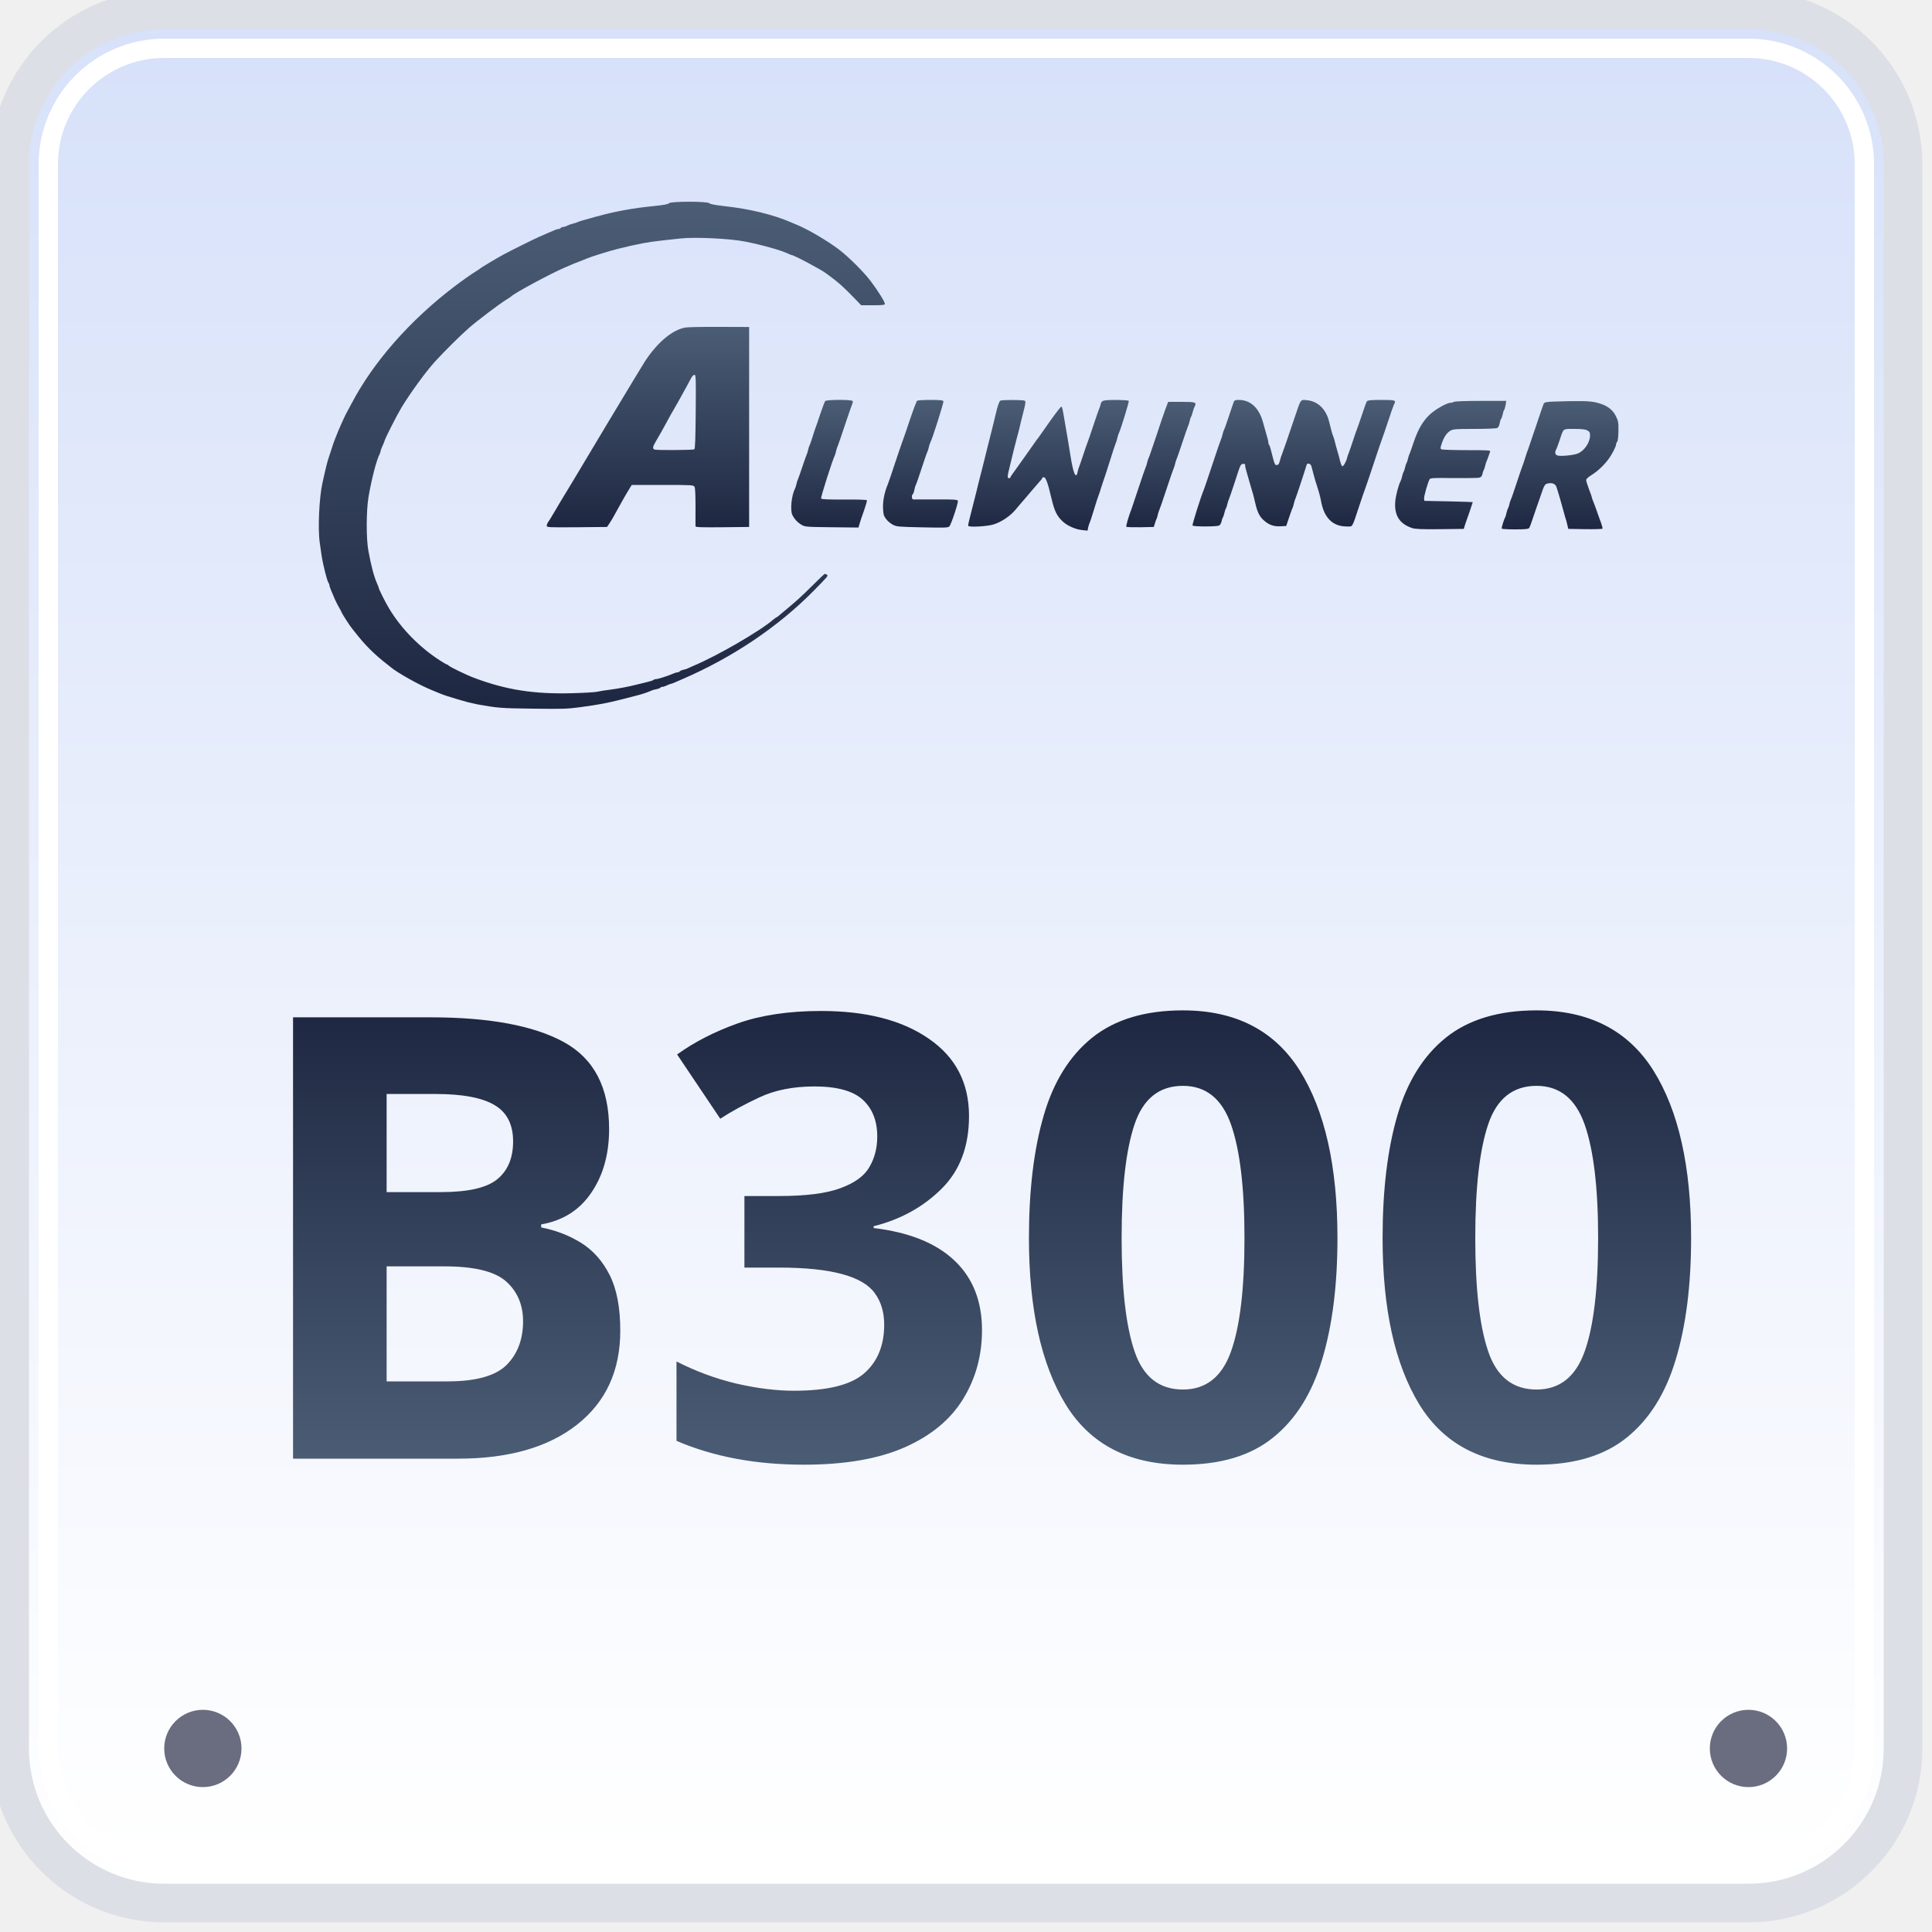
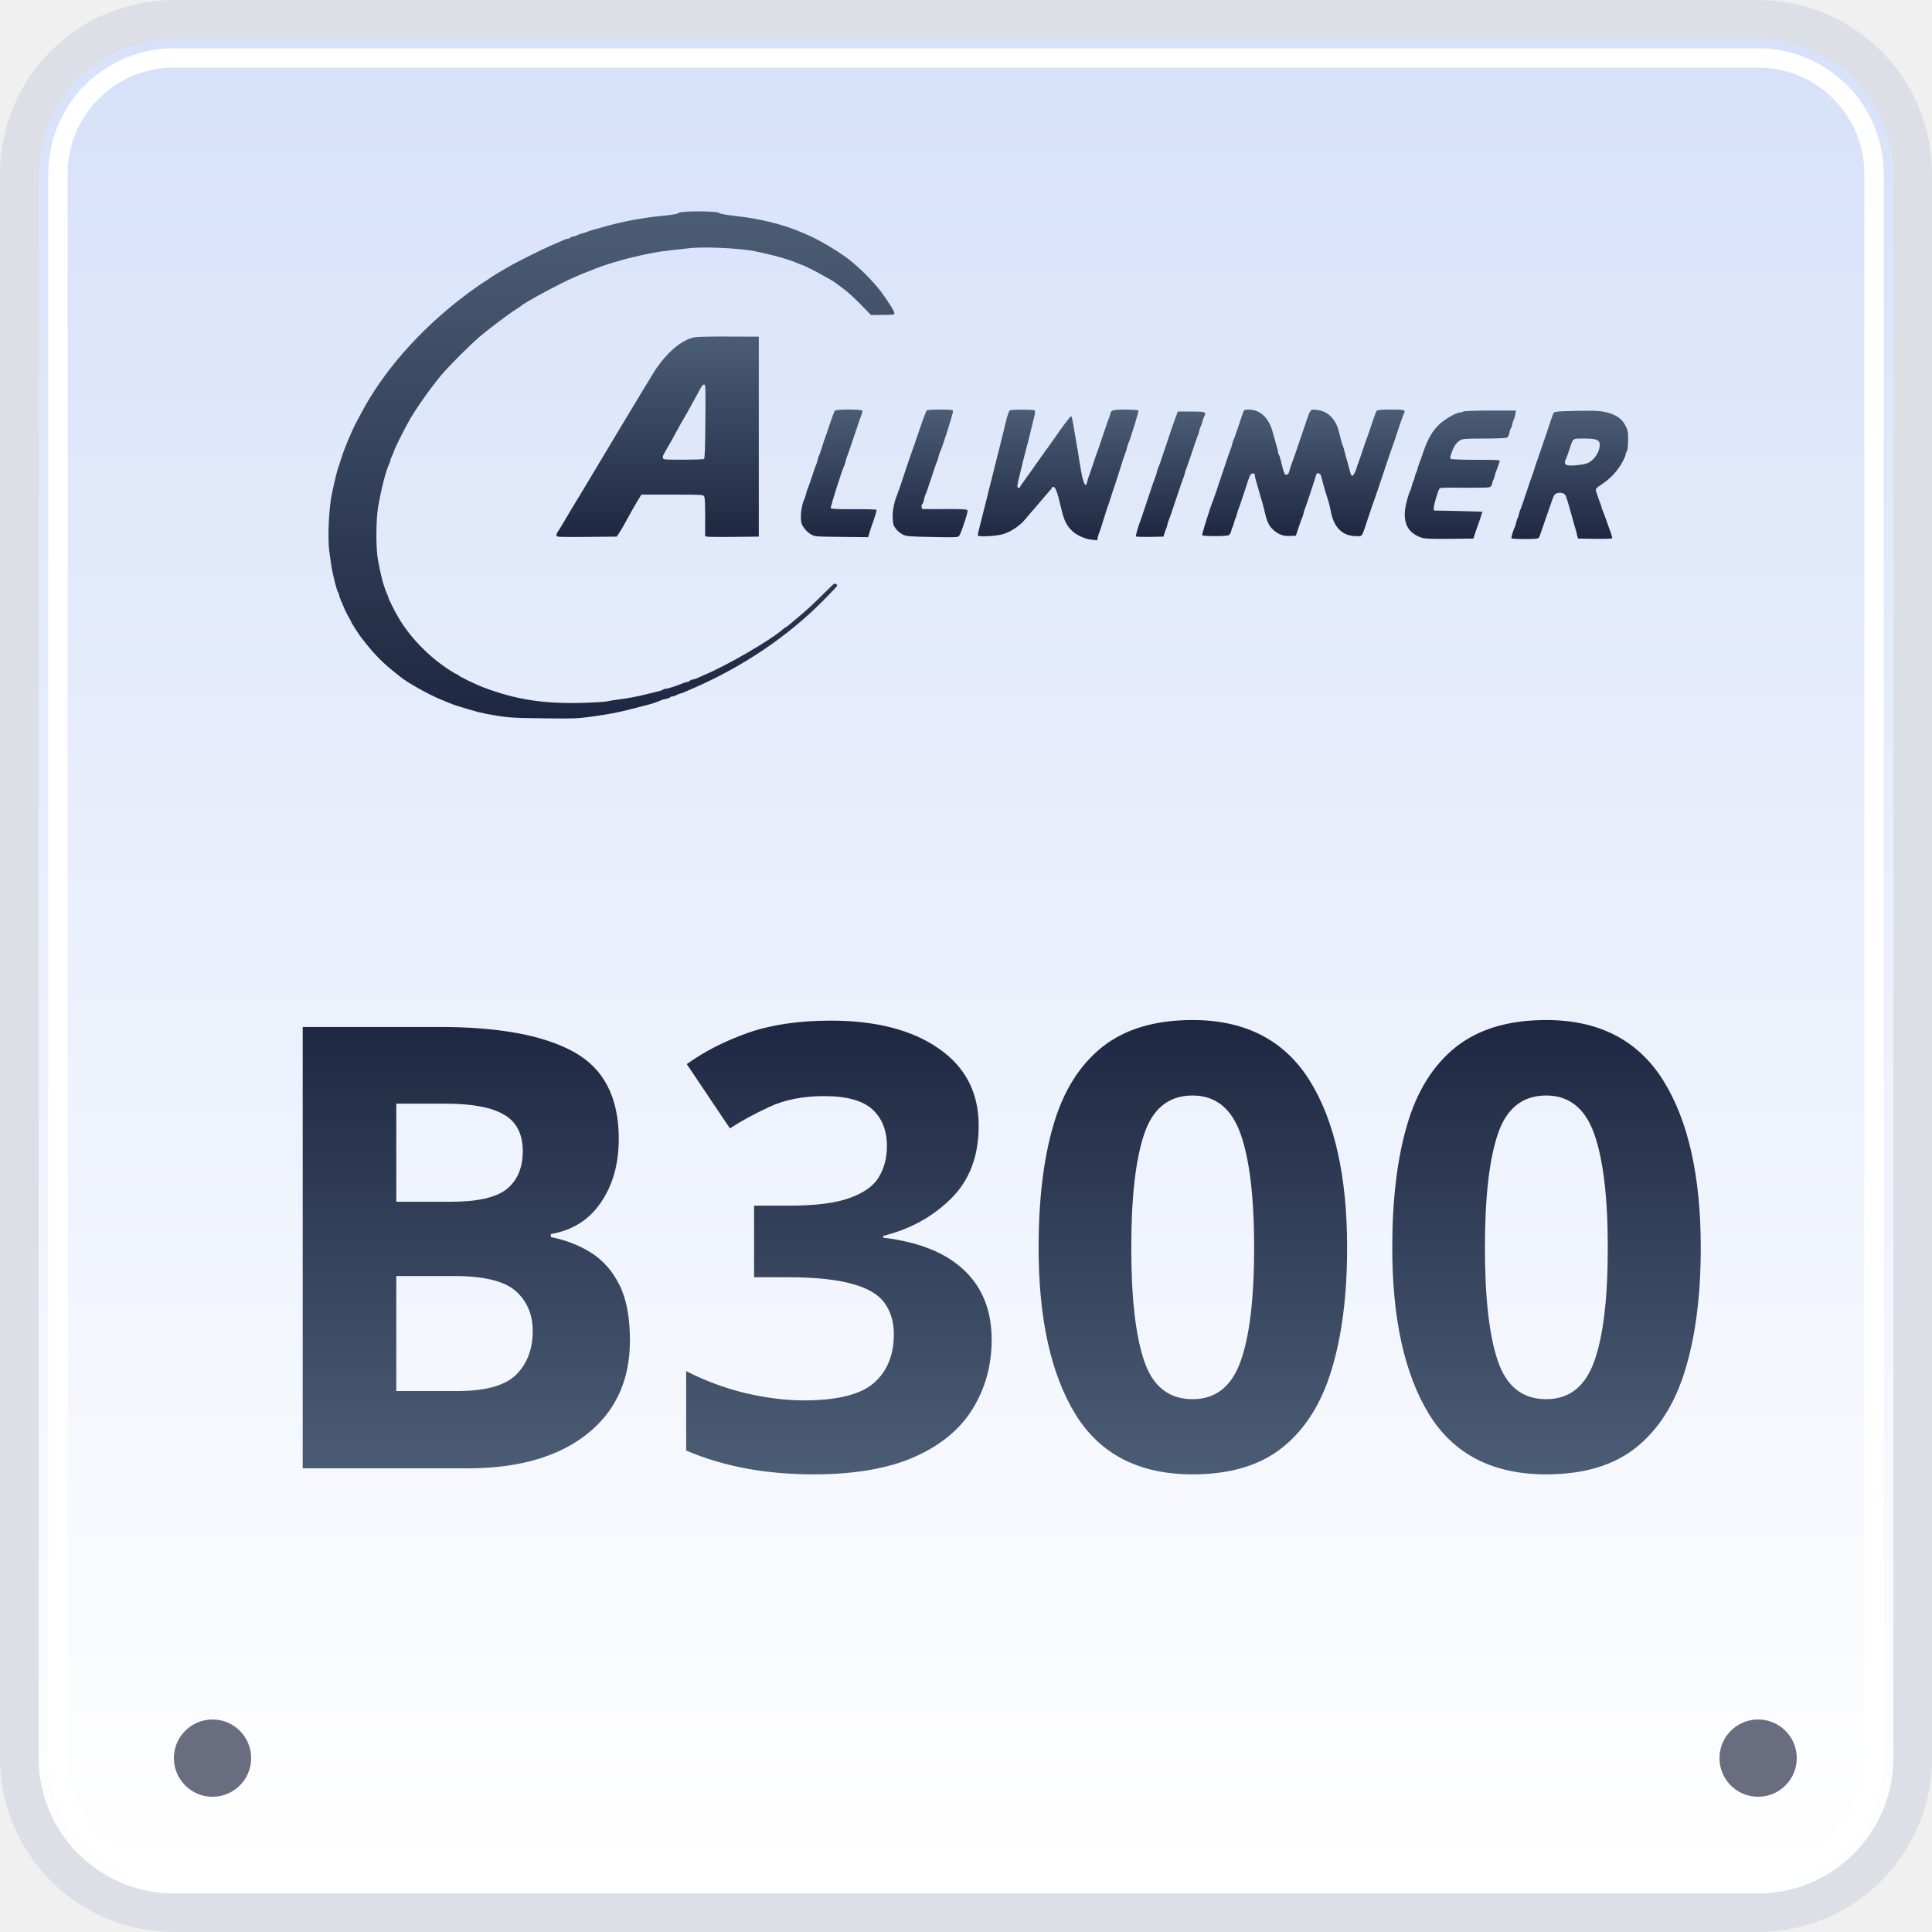
<svg xmlns="http://www.w3.org/2000/svg" width="100" height="100">
  <defs>
    <linearGradient id="soc_bg" x1="0%" y1="0%" x2="0%" y2="100%">
      <stop offset="0%" style="stop-color:#d7e1f9;stop-opacity:1" />
      <stop offset="100%" style="stop-color:#ffffff;stop-opacity:1" />
    </linearGradient>
    <linearGradient id="soc_name" x1="0%" y1="0%" x2="0%" y2="100%">
      <stop offset="0%" style="stop-color:#1e2741;stop-opacity:1" />
      <stop offset="100%" style="stop-color:#4b5d75;stop-opacity:1" />
    </linearGradient>
  </defs>
-   <g transform="translate(0.5,0.5)">
+   <g transform="translate(1,1)">
    <rect x="0" y="0" width="98" height="98" fill="url(#soc_bg)" rx="8" stroke="#dddfe6" stroke-width="2" />
    <rect x="2" y="2" width="94" height="94" fill="url(#soc_bg)" rx="6" stroke="#ffffff" stroke-width="1" />
    <g transform="translate(16,80) scale(0.005,-0.005)" fill="url(#soc_name)">
      <path d="M3625 13996 c-7 -10 -56 -19 -165 -30 -205 -20 -395 -55 -580 -106 -139 -38 -187 -52 -200 -59 -9 -5 -30 -12 -49 -16 -18 -4 -44 -13 -59 -21 -15 -8 -35 -14 -44 -14 -9 0 -20 -4 -23 -10 -3 -5 -13 -10 -22 -10 -8 0 -29 -6 -46 -14 -28 -13 -66 -29 -152 -66 -42 -17 -313 -152 -371 -184 -79 -43 -238 -138 -244 -146 -3 -3 -23 -17 -45 -30 -36 -21 -159 -108 -225 -159 -457 -348 -836 -779 -1061 -1209 -27 -50 -53 -100 -59 -110 -15 -28 -76 -164 -90 -202 -7 -19 -19 -48 -26 -65 -7 -16 -22 -61 -34 -100 -12 -38 -28 -88 -36 -110 -7 -22 -20 -74 -29 -115 -9 -41 -21 -93 -26 -115 -35 -152 -50 -481 -29 -622 6 -38 14 -97 19 -133 14 -94 58 -269 72 -284 5 -6 9 -16 9 -24 0 -7 8 -32 18 -55 10 -23 27 -62 37 -87 11 -25 29 -61 40 -80 12 -19 25 -44 29 -54 6 -19 90 -149 111 -173 5 -7 15 -18 20 -25 111 -144 209 -242 353 -353 7 -5 18 -15 25 -20 66 -57 298 -187 427 -239 36 -15 74 -31 85 -35 33 -14 105 -38 185 -61 41 -11 91 -25 110 -31 19 -5 60 -14 90 -20 210 -38 243 -41 575 -45 302 -4 357 -3 490 15 199 27 286 44 430 81 66 17 138 36 160 41 46 11 123 37 146 49 9 5 33 12 53 15 20 4 39 11 42 16 3 5 13 9 22 9 9 0 30 7 46 15 15 8 33 15 38 15 5 0 30 9 56 21 26 11 56 24 67 29 519 224 989 541 1355 911 154 157 156 159 140 169 -8 5 -18 10 -21 10 -4 0 -60 -53 -125 -118 -118 -117 -166 -160 -258 -237 -26 -22 -62 -52 -80 -67 -17 -15 -34 -28 -37 -28 -3 0 -19 -11 -35 -25 -136 -118 -589 -380 -829 -479 -22 -10 -47 -21 -55 -25 -9 -5 -30 -12 -48 -15 -17 -4 -34 -12 -37 -17 -4 -5 -13 -9 -22 -9 -8 0 -29 -6 -46 -14 -50 -22 -155 -56 -175 -56 -10 0 -22 -4 -28 -9 -5 -5 -31 -14 -59 -20 -27 -7 -77 -19 -110 -27 -85 -22 -197 -43 -290 -55 -44 -5 -99 -14 -123 -20 -24 -5 -139 -12 -255 -15 -400 -11 -688 34 -1022 160 -80 30 -258 117 -263 128 -2 5 -8 8 -13 8 -4 0 -40 20 -78 45 -211 137 -399 329 -523 536 -41 68 -108 202 -108 216 0 3 -6 19 -14 36 -36 83 -61 177 -92 342 -24 125 -23 413 0 555 31 185 83 388 117 452 5 10 9 23 9 30 1 7 9 31 20 53 11 22 19 44 20 48 0 17 126 265 176 348 88 146 256 377 349 478 87 96 264 272 347 344 90 79 323 255 393 297 22 13 42 27 45 30 24 30 408 237 555 300 28 12 59 25 70 30 11 5 45 19 75 30 30 11 64 25 75 30 50 22 238 81 335 105 203 50 310 70 450 85 52 6 138 15 190 21 150 17 513 0 670 -31 185 -37 367 -88 447 -125 17 -8 34 -15 37 -15 24 0 315 -155 361 -192 6 -5 33 -25 60 -45 70 -52 127 -104 220 -200 l80 -83 123 0 c101 0 122 3 122 15 0 20 -70 133 -143 230 -77 102 -229 253 -335 334 -114 86 -300 196 -412 245 -19 8 -55 23 -80 34 -185 80 -430 140 -690 168 -96 11 -149 21 -156 30 -17 21 -405 21 -419 0z" />
      <path d="M3791 12709 c-133 -26 -282 -151 -411 -344 -18 -27 -192 -315 -387 -640 -194 -324 -357 -597 -362 -605 -32 -50 -216 -358 -225 -375 -6 -11 -19 -31 -28 -44 -10 -13 -18 -32 -18 -42 0 -19 12 -19 312 -17 l312 3 27 40 c15 22 40 65 56 95 39 73 120 216 150 263 l23 37 320 0 c309 0 320 -1 330 -20 7 -12 10 -92 10 -208 0 -103 -1 -193 0 -200 0 -10 59 -12 278 -10 l277 3 0 1035 0 1035 -310 1 c-170 1 -330 -2 -354 -7z m111 -871 c-2 -263 -6 -384 -14 -389 -14 -9 -390 -11 -412 -3 -24 9 -20 30 18 93 36 60 67 116 124 221 19 36 38 70 42 75 4 6 31 53 60 105 29 52 67 120 83 150 17 30 39 72 50 93 10 20 26 37 36 37 15 0 16 -33 13 -382z" />
      <path d="M5242 11948 c-5 -7 -29 -69 -52 -138 -23 -69 -45 -134 -50 -145 -4 -11 -19 -54 -31 -95 -13 -41 -26 -79 -30 -85 -4 -5 -10 -26 -14 -45 -4 -19 -11 -41 -16 -50 -4 -8 -24 -64 -44 -125 -20 -60 -40 -117 -44 -125 -5 -9 -12 -31 -16 -50 -4 -19 -11 -41 -16 -50 -36 -70 -51 -224 -26 -272 22 -43 53 -76 93 -100 38 -22 47 -23 315 -26 l276 -3 11 38 c5 21 26 83 46 137 19 54 33 103 30 108 -3 5 -109 8 -236 7 -170 -1 -233 2 -238 11 -6 10 122 412 142 445 3 6 9 26 13 45 4 19 11 41 16 50 4 8 38 105 74 215 37 110 71 210 77 222 6 11 7 26 4 32 -10 16 -270 15 -284 -1z" />
      <path d="M6194 11952 c-6 -4 -41 -97 -78 -207 -37 -110 -71 -209 -76 -220 -5 -11 -38 -110 -75 -220 -36 -110 -70 -209 -75 -220 -33 -76 -52 -171 -49 -244 3 -67 8 -83 32 -114 15 -21 47 -47 70 -59 39 -20 60 -22 307 -27 233 -5 266 -4 278 10 20 23 94 248 88 265 -5 12 -43 15 -228 14 -123 0 -229 -1 -235 0 -15 0 -18 46 -4 54 5 3 12 22 16 42 3 20 10 44 15 53 6 9 32 86 60 171 28 85 54 162 59 170 5 9 12 31 16 50 4 19 11 41 16 50 21 38 140 413 135 426 -4 11 -31 14 -133 14 -70 0 -133 -4 -139 -8z" />
      <path d="M7055 11952 c-11 -7 -28 -55 -46 -132 -10 -44 -23 -98 -53 -217 -8 -32 -22 -87 -31 -123 -9 -36 -23 -92 -31 -125 -8 -33 -22 -87 -30 -120 -8 -33 -22 -86 -30 -117 -7 -32 -21 -84 -28 -115 -8 -32 -22 -85 -30 -118 -8 -33 -24 -96 -35 -139 -12 -44 -20 -84 -18 -89 5 -17 194 -7 262 14 81 25 172 86 227 152 24 29 47 57 53 63 16 18 56 64 115 134 30 35 67 78 82 95 16 16 28 33 28 38 0 4 7 7 15 7 21 0 42 -58 80 -220 31 -132 56 -182 117 -239 47 -44 134 -82 199 -88 l57 -6 7 34 c4 18 11 40 16 49 4 8 24 69 44 135 20 66 40 129 45 140 5 11 19 52 30 90 12 39 26 79 30 90 5 11 31 94 60 185 28 91 55 172 59 180 5 9 12 31 16 50 4 19 11 41 15 50 20 39 110 331 105 340 -7 11 -204 14 -253 4 -24 -5 -32 -13 -38 -37 -3 -17 -10 -38 -15 -47 -4 -8 -31 -85 -59 -170 -28 -85 -55 -164 -60 -175 -5 -11 -25 -69 -45 -130 -20 -60 -40 -119 -45 -130 -5 -11 -12 -35 -15 -52 -16 -81 -46 -10 -74 172 -5 33 -17 103 -25 155 -9 52 -23 136 -32 185 -24 144 -29 166 -37 166 -8 0 -94 -115 -177 -236 -25 -36 -52 -74 -60 -85 -8 -10 -21 -26 -28 -37 -7 -10 -35 -49 -62 -88 -27 -38 -55 -78 -62 -88 -25 -36 -108 -152 -123 -172 -8 -10 -15 -23 -15 -27 0 -4 -7 -8 -16 -8 -18 0 -17 19 10 125 8 33 26 107 40 165 15 58 31 121 36 140 6 19 15 55 21 80 10 44 22 93 54 219 12 52 13 66 3 73 -16 10 -239 10 -253 0z" />
      <path d="M9471 11937 c-5 -12 -27 -78 -50 -147 -23 -69 -45 -132 -50 -140 -5 -9 -12 -31 -16 -50 -4 -19 -11 -41 -16 -50 -4 -8 -45 -125 -89 -260 -45 -135 -85 -254 -90 -265 -27 -60 -120 -357 -115 -365 8 -13 251 -13 275 0 10 5 22 24 25 42 4 18 11 38 15 43 4 6 11 26 15 45 4 19 11 40 15 45 4 6 11 26 15 45 4 19 11 41 16 50 4 8 31 87 60 175 62 193 61 189 88 193 16 3 21 -2 21 -17 0 -11 6 -40 14 -63 7 -24 23 -79 35 -123 13 -44 26 -91 31 -105 4 -14 16 -59 25 -100 21 -92 43 -136 86 -175 53 -48 106 -67 174 -63 l60 3 30 90 c17 50 33 95 37 100 3 6 9 26 13 45 4 19 11 41 16 50 6 12 97 285 115 348 7 24 43 13 50 -15 7 -32 41 -155 54 -193 22 -66 39 -129 45 -165 30 -174 121 -265 265 -265 67 0 52 -24 130 210 28 85 55 164 60 175 5 11 45 130 90 265 45 135 85 254 90 265 5 11 32 90 60 175 28 85 55 163 60 172 25 45 18 48 -129 48 -103 0 -141 -3 -150 -13 -6 -7 -29 -69 -51 -138 -23 -68 -45 -133 -50 -144 -5 -11 -25 -69 -45 -130 -20 -60 -40 -119 -45 -130 -5 -11 -12 -31 -15 -45 -10 -41 -39 -90 -50 -87 -5 2 -15 26 -22 53 -6 27 -19 74 -28 104 -9 30 -21 73 -26 95 -5 22 -13 49 -18 60 -9 19 -20 61 -42 150 -31 129 -117 212 -229 222 -69 7 -62 17 -124 -168 -70 -209 -127 -372 -136 -394 -5 -11 -14 -39 -20 -62 -6 -24 -15 -44 -20 -44 -6 -1 -15 -2 -22 -3 -6 -1 -17 23 -25 52 -7 28 -19 74 -26 101 -6 27 -15 53 -20 57 -4 4 -7 15 -7 24 0 9 -9 48 -21 86 -11 38 -27 94 -35 124 -41 148 -129 229 -247 230 -40 0 -49 -3 -56 -23z" />
      <path d="M11750 11940 c-8 -5 -25 -10 -36 -10 -39 0 -164 -73 -217 -125 -70 -68 -118 -151 -162 -281 -20 -60 -40 -116 -44 -124 -5 -9 -12 -31 -16 -50 -4 -19 -11 -39 -15 -45 -4 -5 -11 -26 -15 -45 -4 -19 -11 -39 -15 -45 -4 -5 -11 -26 -15 -45 -4 -19 -11 -41 -16 -50 -21 -39 -49 -146 -55 -207 -13 -146 42 -235 173 -279 33 -11 96 -14 289 -12 l247 3 9 30 c5 17 12 37 15 45 13 34 70 200 69 202 -1 1 -113 5 -251 8 l-250 5 -3 23 c-3 22 40 173 58 202 7 12 47 14 247 11 132 -1 251 1 265 4 20 5 29 15 34 38 3 18 10 37 14 42 4 6 11 26 15 45 4 19 11 41 16 50 4 8 12 29 17 45 6 17 13 38 17 48 7 16 -9 17 -241 17 -137 0 -255 4 -263 9 -11 7 -11 16 3 57 23 69 51 111 88 134 30 18 51 20 251 20 124 0 226 4 237 10 11 6 21 26 25 50 4 22 10 42 15 45 4 3 11 22 15 42 4 21 11 43 15 48 5 6 12 30 16 53 l7 42 -264 0 c-153 0 -270 -4 -279 -10z" />
      <path d="M12788 11943 c-80 -3 -99 -7 -107 -21 -5 -9 -41 -114 -80 -232 -40 -118 -76 -224 -80 -235 -5 -11 -19 -51 -31 -90 -11 -38 -25 -79 -30 -90 -5 -11 -32 -90 -60 -175 -28 -85 -54 -162 -59 -170 -5 -9 -12 -31 -16 -50 -4 -19 -11 -39 -15 -45 -4 -5 -11 -26 -15 -45 -4 -19 -10 -39 -13 -45 -14 -22 -40 -110 -36 -117 3 -5 65 -8 138 -8 99 0 136 3 145 13 6 8 22 49 36 93 15 43 29 86 32 94 3 8 25 71 49 140 39 116 44 126 72 134 44 12 81 0 93 -32 11 -27 61 -200 81 -277 5 -22 13 -47 16 -55 3 -8 11 -35 16 -60 l11 -45 178 -3 c97 -1 177 1 177 6 0 10 -17 67 -30 97 -4 11 -18 49 -30 85 -12 36 -29 79 -36 97 -8 17 -14 35 -14 40 0 5 -13 44 -30 86 -16 43 -30 87 -30 97 0 11 19 30 50 49 65 40 133 103 180 167 39 52 80 133 80 156 0 8 5 19 11 25 7 7 12 52 13 111 1 90 -1 103 -28 157 -36 71 -99 114 -201 138 -69 17 -162 19 -437 10z m342 -298 c25 -13 30 -22 30 -53 0 -72 -59 -159 -127 -187 -40 -17 -171 -30 -207 -21 -28 7 -34 32 -16 64 5 9 21 53 36 97 41 124 29 115 150 115 75 0 114 -4 134 -15z" />
      <path d="M8762 11858 c-17 -46 -60 -173 -96 -283 -37 -110 -70 -207 -75 -215 -5 -9 -12 -31 -16 -50 -4 -19 -11 -41 -16 -50 -4 -8 -38 -105 -74 -215 -37 -110 -69 -207 -72 -215 -28 -69 -59 -176 -53 -183 3 -4 69 -6 145 -5 l139 3 11 35 c5 19 13 40 16 45 4 6 10 26 14 45 4 19 11 41 16 50 4 8 38 105 74 215 36 110 70 207 74 215 5 9 12 31 16 50 4 19 11 41 16 50 4 8 31 85 59 170 28 85 55 162 59 170 5 9 12 31 16 50 4 19 11 40 15 45 4 6 11 25 15 43 4 18 13 45 20 59 26 49 15 53 -135 53 l-137 0 -31 -82z" />
    </g>
    <text x="50" y="75" fill="url(#soc_name)" text-anchor="middle">
      <tspan font-weight="600" font-size="32" font-family="Adobe Heiti Std, sans-serif">B300</tspan>
    </text>
    <circle cx="10" cy="90" r="2" fill="#6a6c7f" />
    <circle cx="90" cy="90" r="2" fill="#6a6c7f" />
  </g>
</svg>
